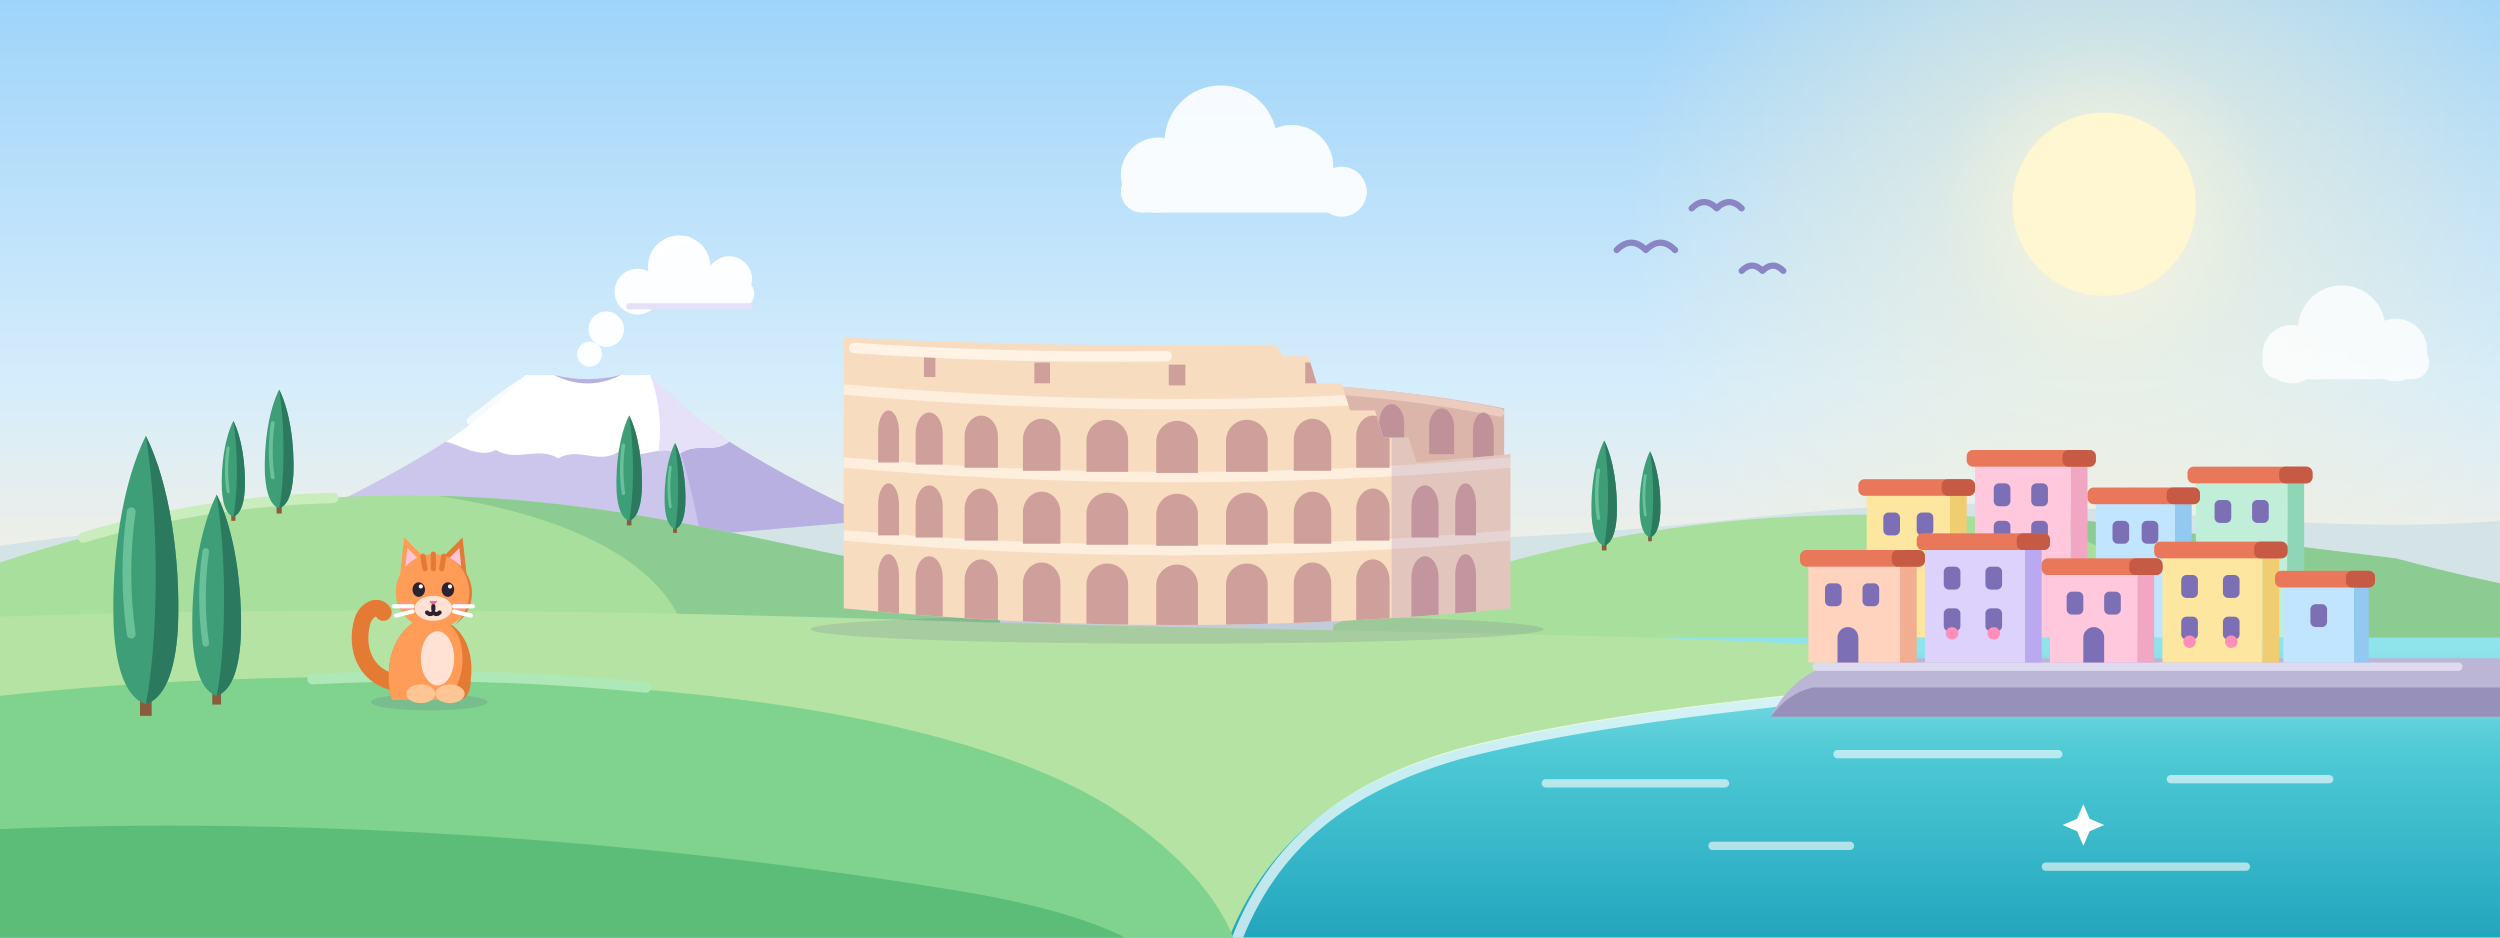
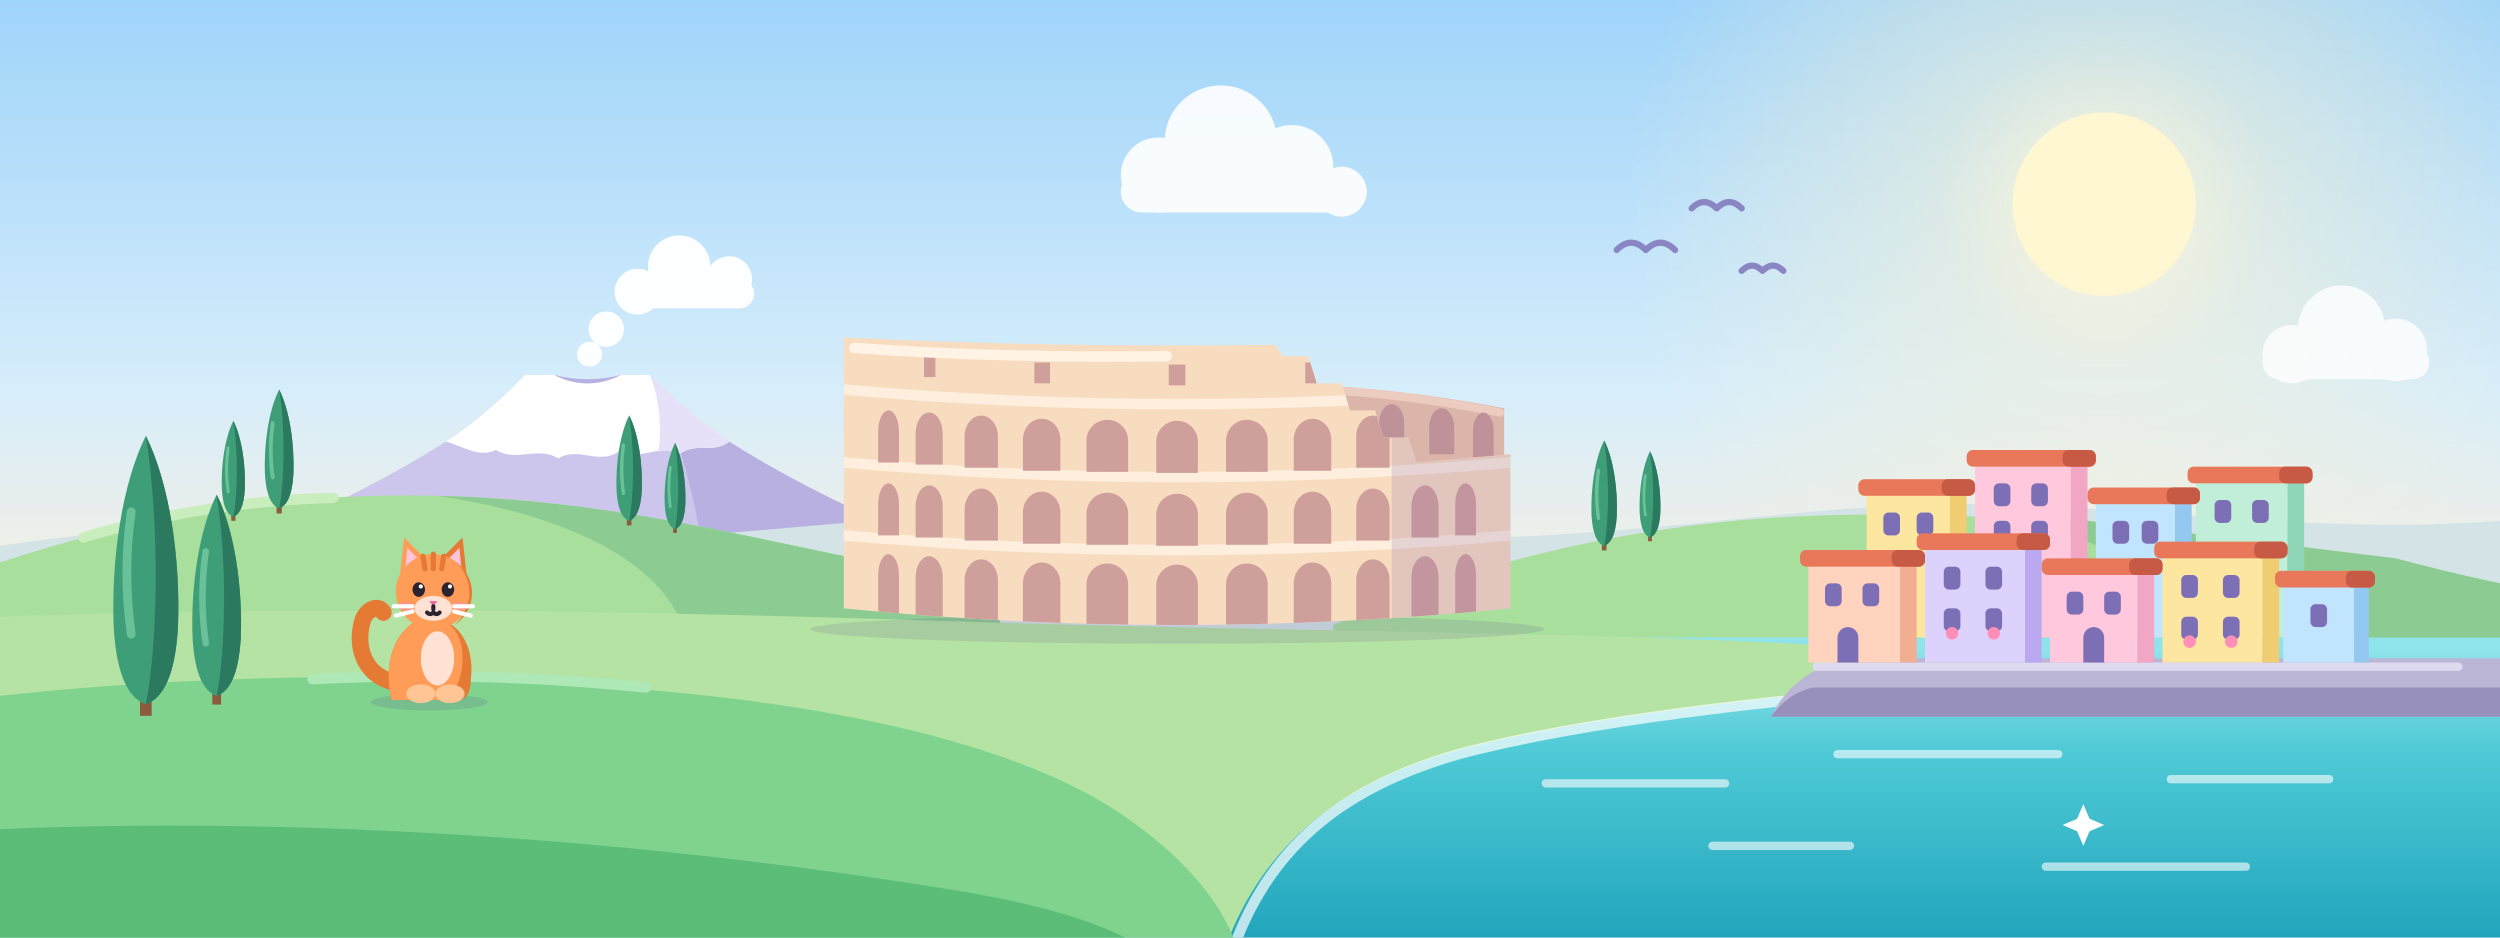
<svg xmlns="http://www.w3.org/2000/svg" viewBox="0 0 1200 450" preserveAspectRatio="xMidYMid slice">
  <defs>
    <linearGradient id="sky" x1="0" y1="0" x2="0" y2="310" gradientUnits="userSpaceOnUse">
      <stop offset="0" stop-color="#9fd4fa" />
      <stop offset="0.6" stop-color="#d6edfb" />
      <stop offset="1" stop-color="#fdf0dc" />
    </linearGradient>
    <radialGradient id="sunglow" cx="1010" cy="98" r="230" gradientUnits="userSpaceOnUse">
      <stop offset="0" stop-color="#fff8dc" stop-opacity="0.95" />
      <stop offset="0.35" stop-color="#fff3d0" stop-opacity="0.45" />
      <stop offset="1" stop-color="#fff3d0" stop-opacity="0" />
    </radialGradient>
    <linearGradient id="sea" x1="0" y1="312" x2="0" y2="450" gradientUnits="userSpaceOnUse">
      <stop offset="0" stop-color="#8fe3ea" />
      <stop offset="0.35" stop-color="#4fcad6" />
      <stop offset="1" stop-color="#22a6bd" />
    </linearGradient>
    <clipPath id="colosseum">
      <path d="M405 292V162Q508.5 167 612 165.5L616 171H628L632 184H644L648 197H660L664 210H676L680 222L725 218V292Q565 308 405 292Z" />
    </clipPath>
    <clipPath id="cat">
      <path d="M-18 0C-22 -16 -18 -34 -2 -40C14 -40 22 -26 20 -10C20 -4 18 0 14 0Z" />
    </clipPath>
    <g id="cypress">
      <path d="M-2 -4h4v8h-4z" fill="#8a5b3d" />
      <path d="M0 -92C8 -76 12 -50 11 -26C10 -10 6 -2 0 0C-6 -2 -10 -10 -11 -26C-12 -50 -8 -76 0 -92Z" fill="#3e9e78" />
      <path d="M0 -92C8 -76 12 -50 11 -26C10 -10 6 -2 0 0C4 -20 5 -60 0 -92Z" fill="#2b7a5f" />
      <path d="M-5 -66C-7 -52 -7 -38 -5 -24" fill="none" stroke="#69c19a" stroke-width="3" stroke-linecap="round" />
    </g>
  </defs>
  <rect width="1200" height="320" fill="url(#sky)" />
  <circle cx="1010" cy="98" r="230" fill="url(#sunglow)" />
  <circle cx="1010" cy="98" r="44" fill="#fff6d2" />
  <g fill="#fff" opacity="0.9">
    <circle cx="556" cy="84" r="18" />
    <circle cx="586" cy="68" r="27" />
    <circle cx="620" cy="80" r="20" />
    <circle cx="644" cy="92" r="12" />
    <rect x="538" y="82" width="118" height="20" rx="10" />
  </g>
  <g fill="#fff" opacity="0.8">
    <circle cx="1100" cy="170" r="14" />
    <circle cx="1124" cy="158" r="21" />
    <circle cx="1150" cy="168" r="15" />
    <rect x="1086" y="166" width="80" height="16" rx="8" />
  </g>
  <g fill="none" stroke="#8a86c4" stroke-width="3" stroke-linecap="round" stroke-linejoin="round">
    <path d="M776 120q7-7 14 0q7-7 14 0" />
    <path d="M812 100q6-6 12 0q6-6 12 0" />
    <path d="M836 130q5-5 10 0q5-5 10 0" />
  </g>
  <path d="M30 292C100 272 170 240 214 212C232 200 244 188 252 180H266Q282 188 298 180H312C320 188 332 200 350 212C394 240 464 272 540 292Z" fill="#cdc6ec" />
  <path d="M312 180C320 188 332 200 350 212C394 240 464 272 540 292H340C338 250 326 208 312 180Z" fill="#b9b0e2" />
  <path d="M214 212C232 200 244 188 252 180H266Q282 188 298 180H312C320 188 332 200 350 212C342 218 334 212 326 218C318 212 308 222 298 216C288 224 278 214 268 220C258 214 248 222 238 216C230 220 222 214 214 212Z" fill="#fff" />
  <path d="M312 180C320 188 332 200 350 212C342 218 334 212 326 218C322 216 318 216 316 217C318 204 316 190 312 180Z" fill="#e6e0f8" />
  <path d="M266 180Q282 188 298 180Q282 184 266 180Z" fill="#b9b0e2" />
-   <path d="M226 202C236 194 244 188 250 184" fill="none" stroke="#fff" stroke-width="4" stroke-linecap="round" opacity="0.8" />
  <g fill="#fff" opacity="0.95">
    <circle cx="283" cy="170" r="6" />
    <circle cx="291" cy="158" r="8.5" />
    <circle cx="306" cy="140" r="11" />
    <circle cx="326" cy="128" r="15" />
    <circle cx="350" cy="134" r="11" />
    <rect x="296" y="134" width="66" height="14" rx="7" />
  </g>
-   <path d="M316 124a15 15 0 0 1 14 -9" fill="none" stroke="#fff" stroke-width="3" stroke-linecap="round" />
-   <path d="M302 147H360" stroke="#e6e0f8" stroke-width="3" stroke-linecap="round" />
  <path d="M0 262C80 250 160 248 240 256C320 264 380 250 460 248C560 246 620 262 720 258C820 254 880 240 960 242C1060 246 1120 256 1200 250V310H0Z" fill="#d4e3e6" />
  <path d="M0 270C60 250 130 236 210 238C290 240 350 256 420 270C450 276 470 284 480 292V310H0Z" fill="#a9df9c" />
  <path d="M210 238C290 240 350 256 420 270C450 276 470 284 480 292V310H330C326 280 290 250 210 238Z" fill="#8ccc92" />
  <path d="M40 258C80 246 120 240 160 239" fill="none" stroke="#c9edbd" stroke-width="5" stroke-linecap="round" />
  <path d="M640 300C700 272 780 252 860 248C940 244 1020 252 1100 262C1150 268 1180 276 1200 280V320H640Z" fill="#a9df9c" />
  <path d="M960 245C1020 252 1100 262 1150 268C1180 276 1200 280 1200 280V320H1080C1060 290 1020 262 960 245Z" fill="#8ccc92" />
  <use href="#cypress" transform="translate(112 248) scale(0.5)" />
  <use href="#cypress" transform="translate(134 244) scale(0.62)" />
  <use href="#cypress" transform="translate(302 250) scale(0.55)" />
  <use href="#cypress" transform="translate(324 254) scale(0.45)" />
  <use href="#cypress" transform="translate(770 262) scale(0.55)" />
  <use href="#cypress" transform="translate(792 258) scale(0.45)" />
  <rect y="306" width="1200" height="144" fill="url(#sea)" />
  <path d="M0 296C150 291 300 293 450 298C600 303 760 303 880 310C902 312 918 318 926 328C850 334 760 344 700 360C650 374 610 400 590 450H0Z" fill="#b5e3a3" />
  <path d="M926 330C850 336 760 346 700 362C652 376 614 400 594 450" fill="none" stroke="#fff" stroke-width="5" stroke-linecap="round" opacity="0.7" />
  <ellipse cx="565" cy="302" rx="176" ry="7" fill="#4b3a8c" opacity="0.14" />
  <path d="M596 240V184Q660 184 722 196V240Z" fill="#dcb5aa" />
  <path d="M600 186Q660 186 720 198" fill="none" stroke="#ecccbf" stroke-width="4" stroke-linecap="round" />
  <path d="M662 216V203A6 9 0 0 1 674 203V216ZM686 218V205A6 9 0 0 1 698 205V218ZM707 220V207A5 9 0 0 1 717 207V220Z" fill="#bf929a" />
  <g clip-path="url(#colosseum)">
    <rect x="400" y="150" width="330" height="160" fill="#f8dcc0" />
    <path d="M405 257Q565 271 725 257M405 222Q565 236 725 222M405 187Q565 201 725 187" fill="none" stroke="#fdeedd" stroke-width="5" />
    <g fill="#cf9f9b">
      <path d="M421.5 302V276A5 10 0 0 1 431.5 276V302ZM439.5 302V277A6.5 10 0 0 1 452.5 277V302ZM463 302V278.5A8 10 0 0 1 479 278.5V302ZM491 302V280A9 10 0 0 1 509 280V302ZM521.5 302V280.5A10 10 0 0 1 541.5 280.5V302ZM555 302V281A10 10 0 0 1 575 281V302ZM588.5 302V280.5A10 10 0 0 1 608.5 280.5V302ZM621 302V280A9 10 0 0 1 639 280V302ZM651 302V278.5A8 10 0 0 1 667 278.5V302ZM677.5 302V277A6.5 10 0 0 1 690.5 277V302ZM698.5 302V276A5 10 0 0 1 708.5 276V302Z" />
      <path d="M421.5 257V242A5 10 0 0 1 431.5 242V257ZM439.5 258V243A6.5 10 0 0 1 452.5 243V258ZM463 259.5V244.5A8 10 0 0 1 479 244.5V259.5ZM491 261V246A9 10 0 0 1 509 246V261ZM521.5 261.5V246.5A10 10 0 0 1 541.5 246.5V261.5ZM555 262V247A10 10 0 0 1 575 247V262ZM588.5 261.5V246.5A10 10 0 0 1 608.5 246.5V261.5ZM621 261V246A9 10 0 0 1 639 246V261ZM651 259.5V244.5A8 10 0 0 1 667 244.5V259.5ZM677.5 258V243A6.5 10 0 0 1 690.5 243V258ZM698.5 257V242A5 10 0 0 1 708.5 242V257Z" />
      <path d="M421.5 222V207A5 10 0 0 1 431.5 207V222ZM439.5 223V208A6.5 10 0 0 1 452.5 208V223ZM463 224.5V209.5A8 10 0 0 1 479 209.5V224.5ZM491 226V211A9 10 0 0 1 509 211V226ZM521.5 226.5V211.5A10 10 0 0 1 541.5 211.5V226.5ZM555 227V212A10 10 0 0 1 575 212V227ZM588.5 226.5V211.5A10 10 0 0 1 608.5 211.5V226.5ZM621 226V211A9 10 0 0 1 639 211V226ZM651 224.5V209.5A8 10 0 0 1 667 209.5V224.5Z" />
      <path d="M443.5 171h5.5v10h-5.5zM496.5 174h7.5v10h-7.5zM561 175h8v10h-8zM626.5 174h7.5v10h-7.5z" />
    </g>
    <rect x="668" y="150" width="62" height="160" fill="#8a6fb0" opacity="0.2" />
    <path d="M410 167Q480 172 560 171" fill="none" stroke="#fff3e6" stroke-width="5" stroke-linecap="round" />
  </g>
  <path d="M850 344C858 328 872 318 892 316H1200V344Z" fill="#bcb6d6" />
  <path d="M850 344C856 336 862 332 870 330H1200V344Z" fill="#9790ba" />
  <path d="M872 320H1180" stroke="#dedaf0" stroke-width="4" stroke-linecap="round" />
  <g>
    <rect x="896" y="236" width="40" height="70" fill="#fde7a0" />
    <rect x="936" y="236" width="8" height="70" fill="#f0cd70" />
    <rect x="948" y="222" width="46" height="84" fill="#ffc8dc" />
    <rect x="994" y="222" width="8" height="84" fill="#f1a7c4" />
    <rect x="1006" y="240" width="38" height="66" fill="#c2e5ff" />
    <rect x="1044" y="240" width="8" height="66" fill="#93c9f0" />
    <rect x="1054" y="230" width="44" height="76" fill="#c0eed9" />
    <rect x="1098" y="230" width="8" height="76" fill="#8fd6b9" />
    <g fill="#e9785a">
      <rect x="892" y="230" width="56" height="8" rx="3" />
      <rect x="944" y="216" width="62" height="8" rx="3" />
      <rect x="1002" y="234" width="54" height="8" rx="3" />
      <rect x="1050" y="224" width="60" height="8" rx="3" />
    </g>
    <g fill="#c65a45">
      <rect x="932" y="230" width="16" height="8" rx="3" />
      <rect x="990" y="216" width="16" height="8" rx="3" />
      <rect x="1040" y="234" width="16" height="8" rx="3" />
      <rect x="1094" y="224" width="16" height="8" rx="3" />
    </g>
    <g fill="#7d6fb6">
      <rect x="904" y="246" width="8" height="11" rx="2.5" />
      <rect x="920" y="246" width="8" height="11" rx="2.5" />
      <rect x="957" y="232" width="8" height="11" rx="2.5" />
      <rect x="975" y="232" width="8" height="11" rx="2.5" />
      <rect x="957" y="250" width="8" height="11" rx="2.5" />
      <rect x="975" y="250" width="8" height="11" rx="2.5" />
      <rect x="1014" y="250" width="8" height="11" rx="2.5" />
      <rect x="1028" y="250" width="8" height="11" rx="2.5" />
      <rect x="1063" y="240" width="8" height="11" rx="2.5" />
      <rect x="1081" y="240" width="8" height="11" rx="2.5" />
    </g>
  </g>
  <g>
    <rect x="868" y="270" width="44" height="48" fill="#ffd3be" />
    <rect x="912" y="270" width="8" height="48" fill="#f2ae90" />
    <rect x="924" y="262" width="48" height="56" fill="#dcd2fc" />
    <rect x="972" y="262" width="8" height="56" fill="#baa9f0" />
    <rect x="984" y="274" width="42" height="44" fill="#ffc8dc" />
    <rect x="1026" y="274" width="8" height="44" fill="#f1a7c4" />
    <rect x="1038" y="266" width="48" height="52" fill="#fde7a0" />
    <rect x="1086" y="266" width="8" height="52" fill="#f0cd70" />
    <rect x="1096" y="280" width="34" height="38" fill="#c2e5ff" />
    <rect x="1130" y="280" width="7" height="38" fill="#93c9f0" />
    <g fill="#e9785a">
      <rect x="864" y="264" width="60" height="8" rx="3" />
      <rect x="920" y="256" width="64" height="8" rx="3" />
      <rect x="980" y="268" width="58" height="8" rx="3" />
      <rect x="1034" y="260" width="64" height="8" rx="3" />
      <rect x="1092" y="274" width="48" height="8" rx="3" />
    </g>
    <g fill="#c65a45">
      <rect x="908" y="264" width="16" height="8" rx="3" />
      <rect x="968" y="256" width="16" height="8" rx="3" />
      <rect x="1022" y="268" width="16" height="8" rx="3" />
      <rect x="1082" y="260" width="16" height="8" rx="3" />
      <rect x="1126" y="274" width="14" height="8" rx="3" />
    </g>
    <g fill="#7d6fb6">
      <rect x="876" y="280" width="8" height="11" rx="2.5" />
      <rect x="894" y="280" width="8" height="11" rx="2.5" />
      <path d="M882 318V306a5 5 0 0 1 10 0V318Z" />
      <rect x="933" y="272" width="8" height="11" rx="2.5" />
      <rect x="953" y="272" width="8" height="11" rx="2.5" />
      <rect x="933" y="292" width="8" height="11" rx="2.5" />
      <rect x="953" y="292" width="8" height="11" rx="2.5" />
      <rect x="992" y="284" width="8" height="11" rx="2.5" />
      <rect x="1010" y="284" width="8" height="11" rx="2.5" />
      <path d="M1000 318V306a5 5 0 0 1 10 0V318Z" />
      <rect x="1047" y="276" width="8" height="11" rx="2.5" />
      <rect x="1067" y="276" width="8" height="11" rx="2.5" />
      <rect x="1047" y="296" width="8" height="11" rx="2.5" />
      <rect x="1067" y="296" width="8" height="11" rx="2.5" />
      <rect x="1109" y="290" width="8" height="11" rx="2.5" />
    </g>
    <g fill="#ff8fb8">
      <circle cx="937" cy="304" r="3" />
      <circle cx="957" cy="304" r="3" />
      <circle cx="1051" cy="308" r="3" />
      <circle cx="1071" cy="308" r="3" />
    </g>
  </g>
  <g fill="#fff" opacity="0.6">
    <rect x="740" y="374" width="90" height="4" rx="2" />
    <rect x="880" y="360" width="110" height="4" rx="2" />
    <rect x="1040" y="372" width="80" height="4" rx="2" />
    <rect x="820" y="404" width="70" height="4" rx="2" />
    <rect x="980" y="414" width="100" height="4" rx="2" />
  </g>
  <path d="M1000 386l3 7 7 3-7 3-3 7-3-7-7-3 7-3z" fill="#fff" />
  <path d="M0 334C110 322 230 322 340 334C430 344 500 364 540 392C566 410 584 430 592 450H0Z" fill="#7fd38e" />
  <path d="M0 398C140 392 300 402 450 426C490 432 520 440 540 450H0Z" fill="#5cbd78" />
  <path d="M150 326C210 323 260 325 310 330" fill="none" stroke="#aee8b7" stroke-width="5" stroke-linecap="round" />
  <use href="#cypress" transform="translate(70 338) scale(1.4)" />
  <use href="#cypress" transform="translate(104 334) scale(1.05)" />
  <g transform="translate(206 336)">
    <ellipse cx="0" cy="1" rx="28" ry="4" fill="#4b3a8c" opacity="0.15" />
    <path d="M-14 -8C-30 -10 -36 -24 -32 -38C-30 -44 -24 -46 -22 -42" fill="none" stroke="#e57a35" stroke-width="8" stroke-linecap="round" />
    <g clip-path="url(#cat)">
      <rect x="-24" y="-44" width="48" height="46" fill="#e57a35" />
      <path d="M-18 0C-22 -16 -18 -34 -2 -40C10 -40 16 -32 16 -20C16 -10 12 -2 6 0Z" fill="#ff9c57" />
      <ellipse cx="4" cy="-20" rx="8" ry="13" fill="#ffe2d4" />
    </g>
    <ellipse cx="-4" cy="-3" rx="7" ry="4.5" fill="#ffc595" />
    <ellipse cx="10" cy="-3" rx="7" ry="4.5" fill="#ffc595" />
    <path d="M-14 -60L-12 -78L-1 -67Z" fill="#ff9c57" />
    <path d="M5 -67L16 -78L18 -60Z" fill="#e57a35" />
    <path d="M-11.5 -63L-10.5 -73L-4 -66.5Z" fill="#ffc4da" />
    <path d="M8 -66.5L14.5 -73L15.5 -63Z" fill="#ffc4da" />
    <circle cx="2" cy="-52" r="18" fill="#ff9c57" />
    <path d="M13 -66a18 18 0 0 1 -1 30a20 20 0 0 0 1 -30Z" fill="#e57a35" />
    <path d="M-3 -69l1 6M2 -70v7M7 -69l-1 6" stroke="#e57a35" stroke-width="2.5" stroke-linecap="round" />
    <ellipse cx="2" cy="-44" rx="9" ry="6" fill="#ffe2d4" />
    <ellipse cx="-5" cy="-53" rx="3" ry="3.5" fill="#2b2330" />
    <ellipse cx="9" cy="-53" rx="3" ry="3.5" fill="#2b2330" />
    <circle cx="-4" cy="-54.5" r="1" fill="#fff" />
    <circle cx="10" cy="-54.5" r="1" fill="#fff" />
    <ellipse cx="-11" cy="-45" rx="4" ry="2" fill="#ff8fb8" opacity="0.55" />
    <ellipse cx="15" cy="-45" rx="4" ry="2" fill="#ff8fb8" opacity="0.55" />
    <path d="M0 -47.5h4l-2 2.5z" fill="#e7699c" />
    <path d="M2 -45v1.5M-1 -42q1.5 1.5 3 0q1.5 1.5 3 0" fill="none" stroke="#2b2330" stroke-width="2" stroke-linecap="round" />
    <path d="M-8 -45h-9M-8 -42.5l-8 2M12 -45h9M12 -42.5l8 2" stroke="#fff" stroke-width="2" stroke-linecap="round" />
  </g>
</svg>
